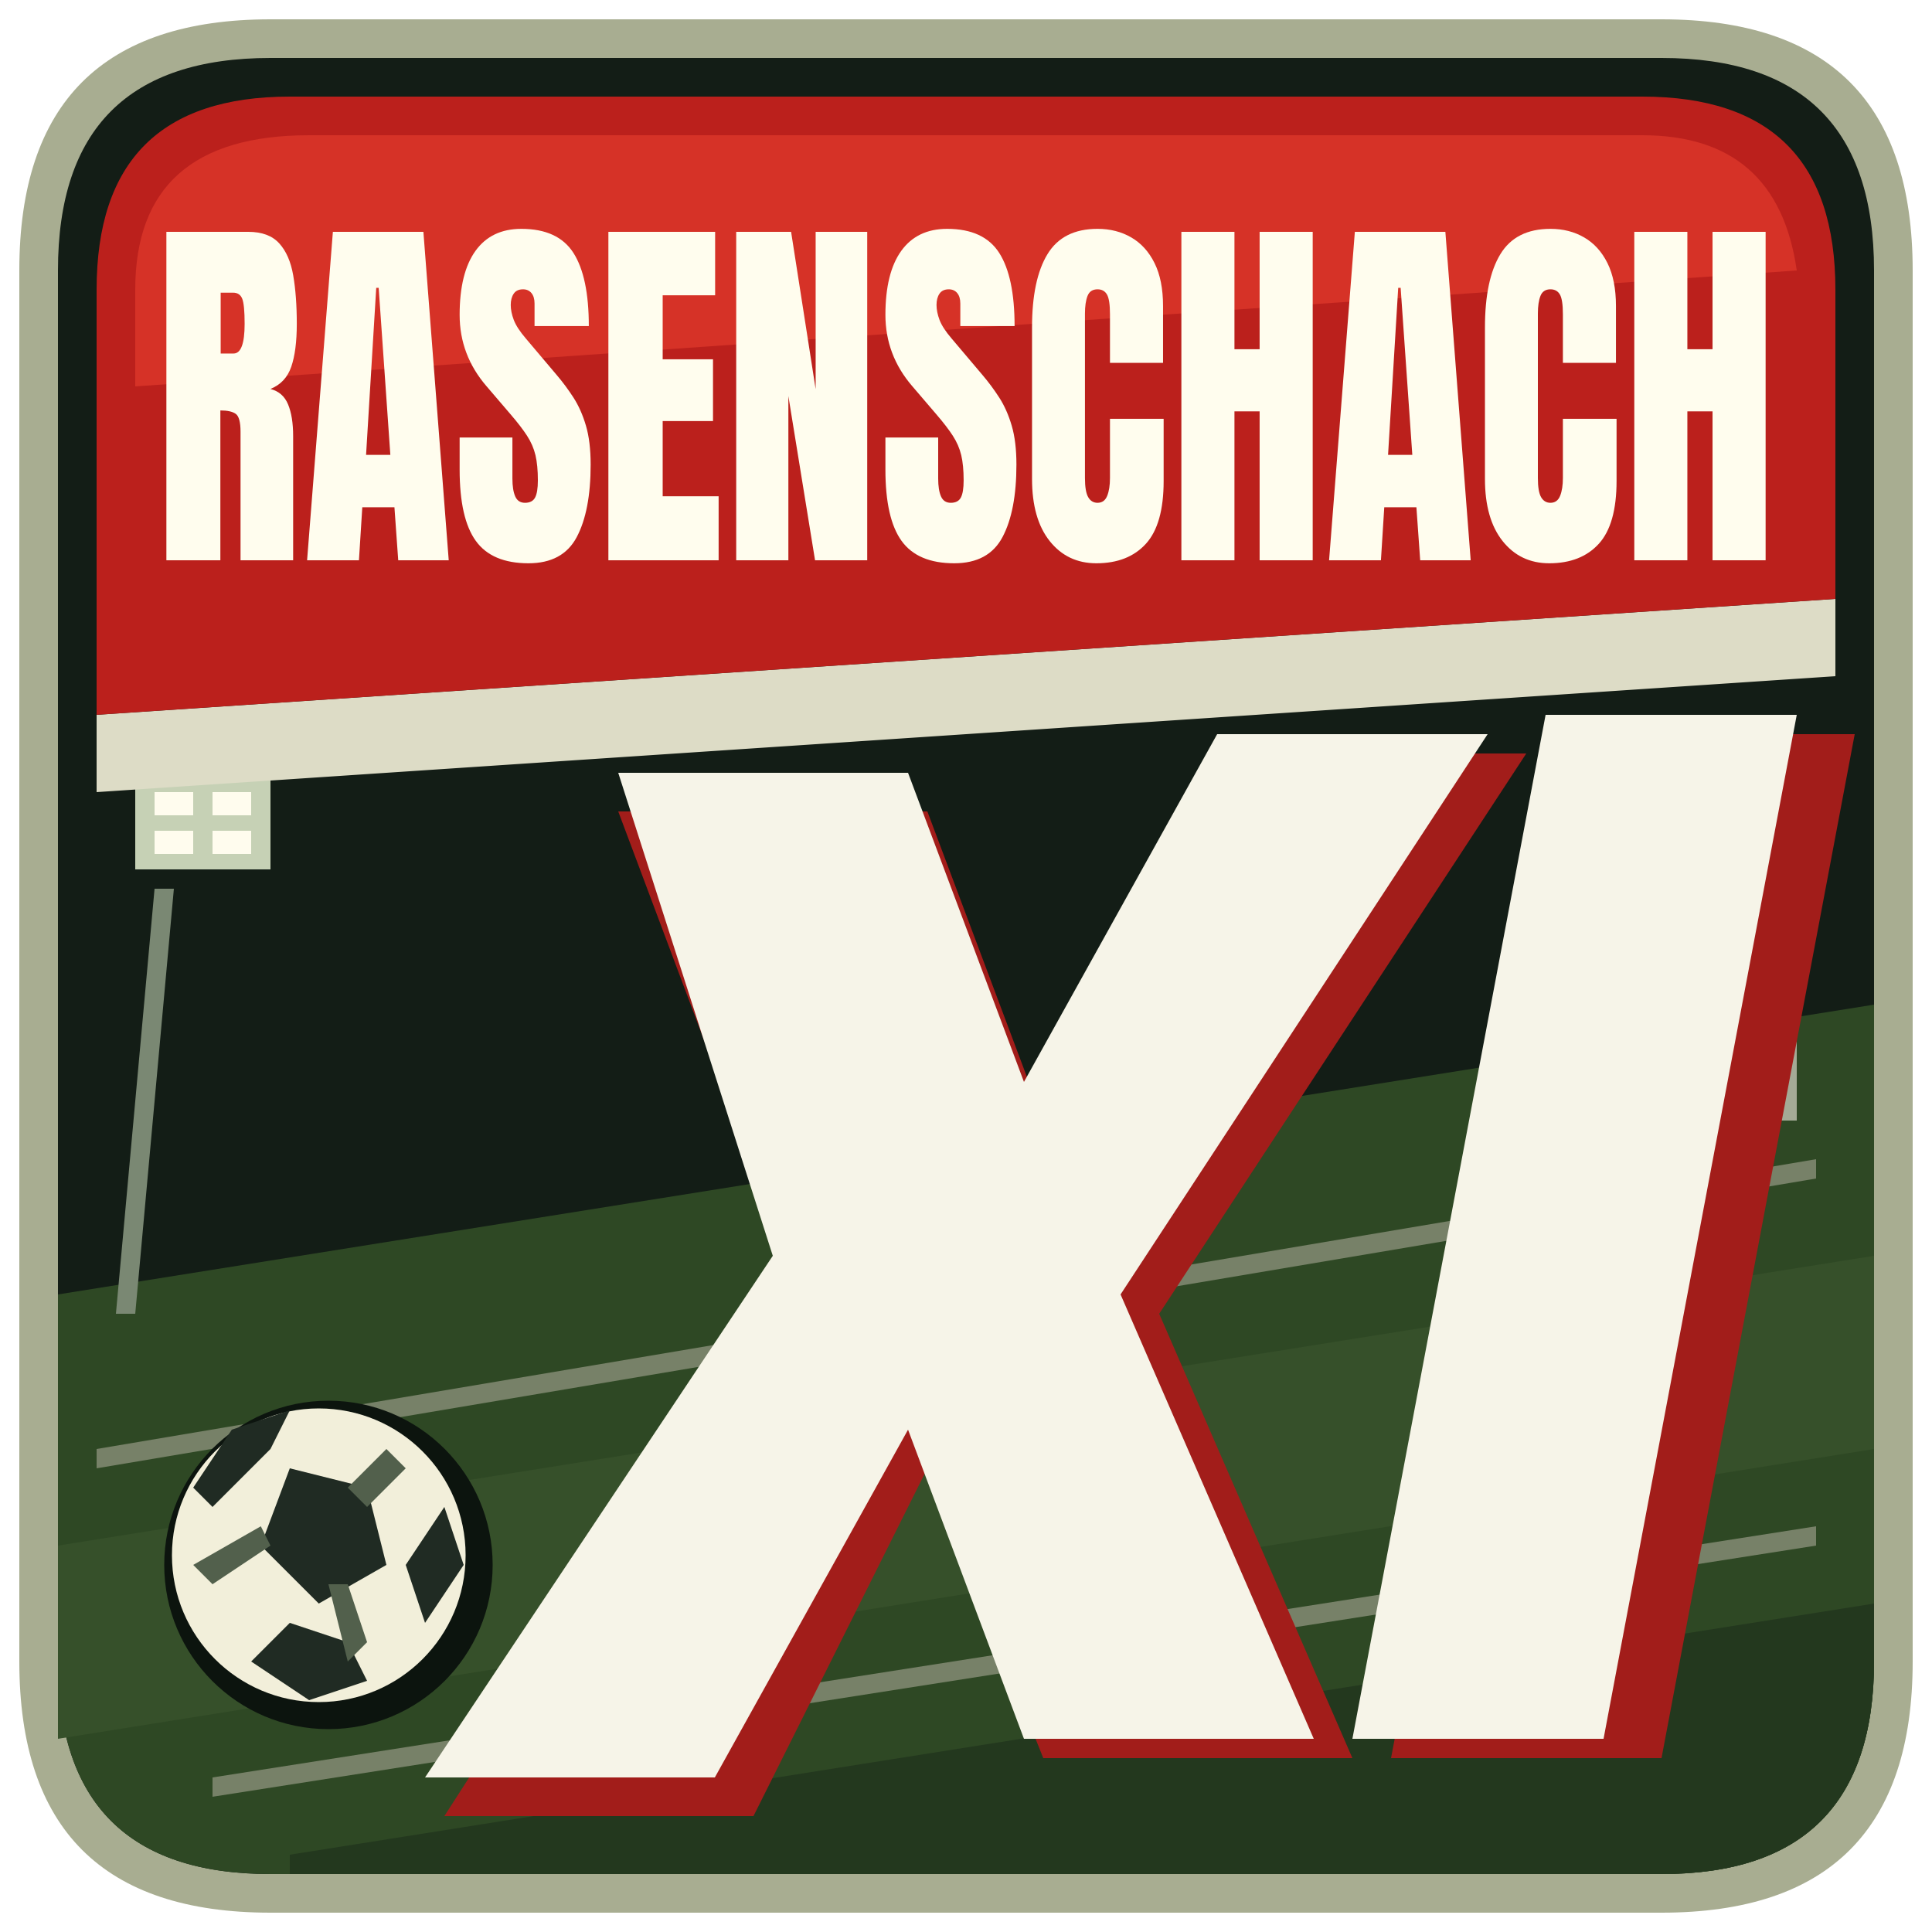
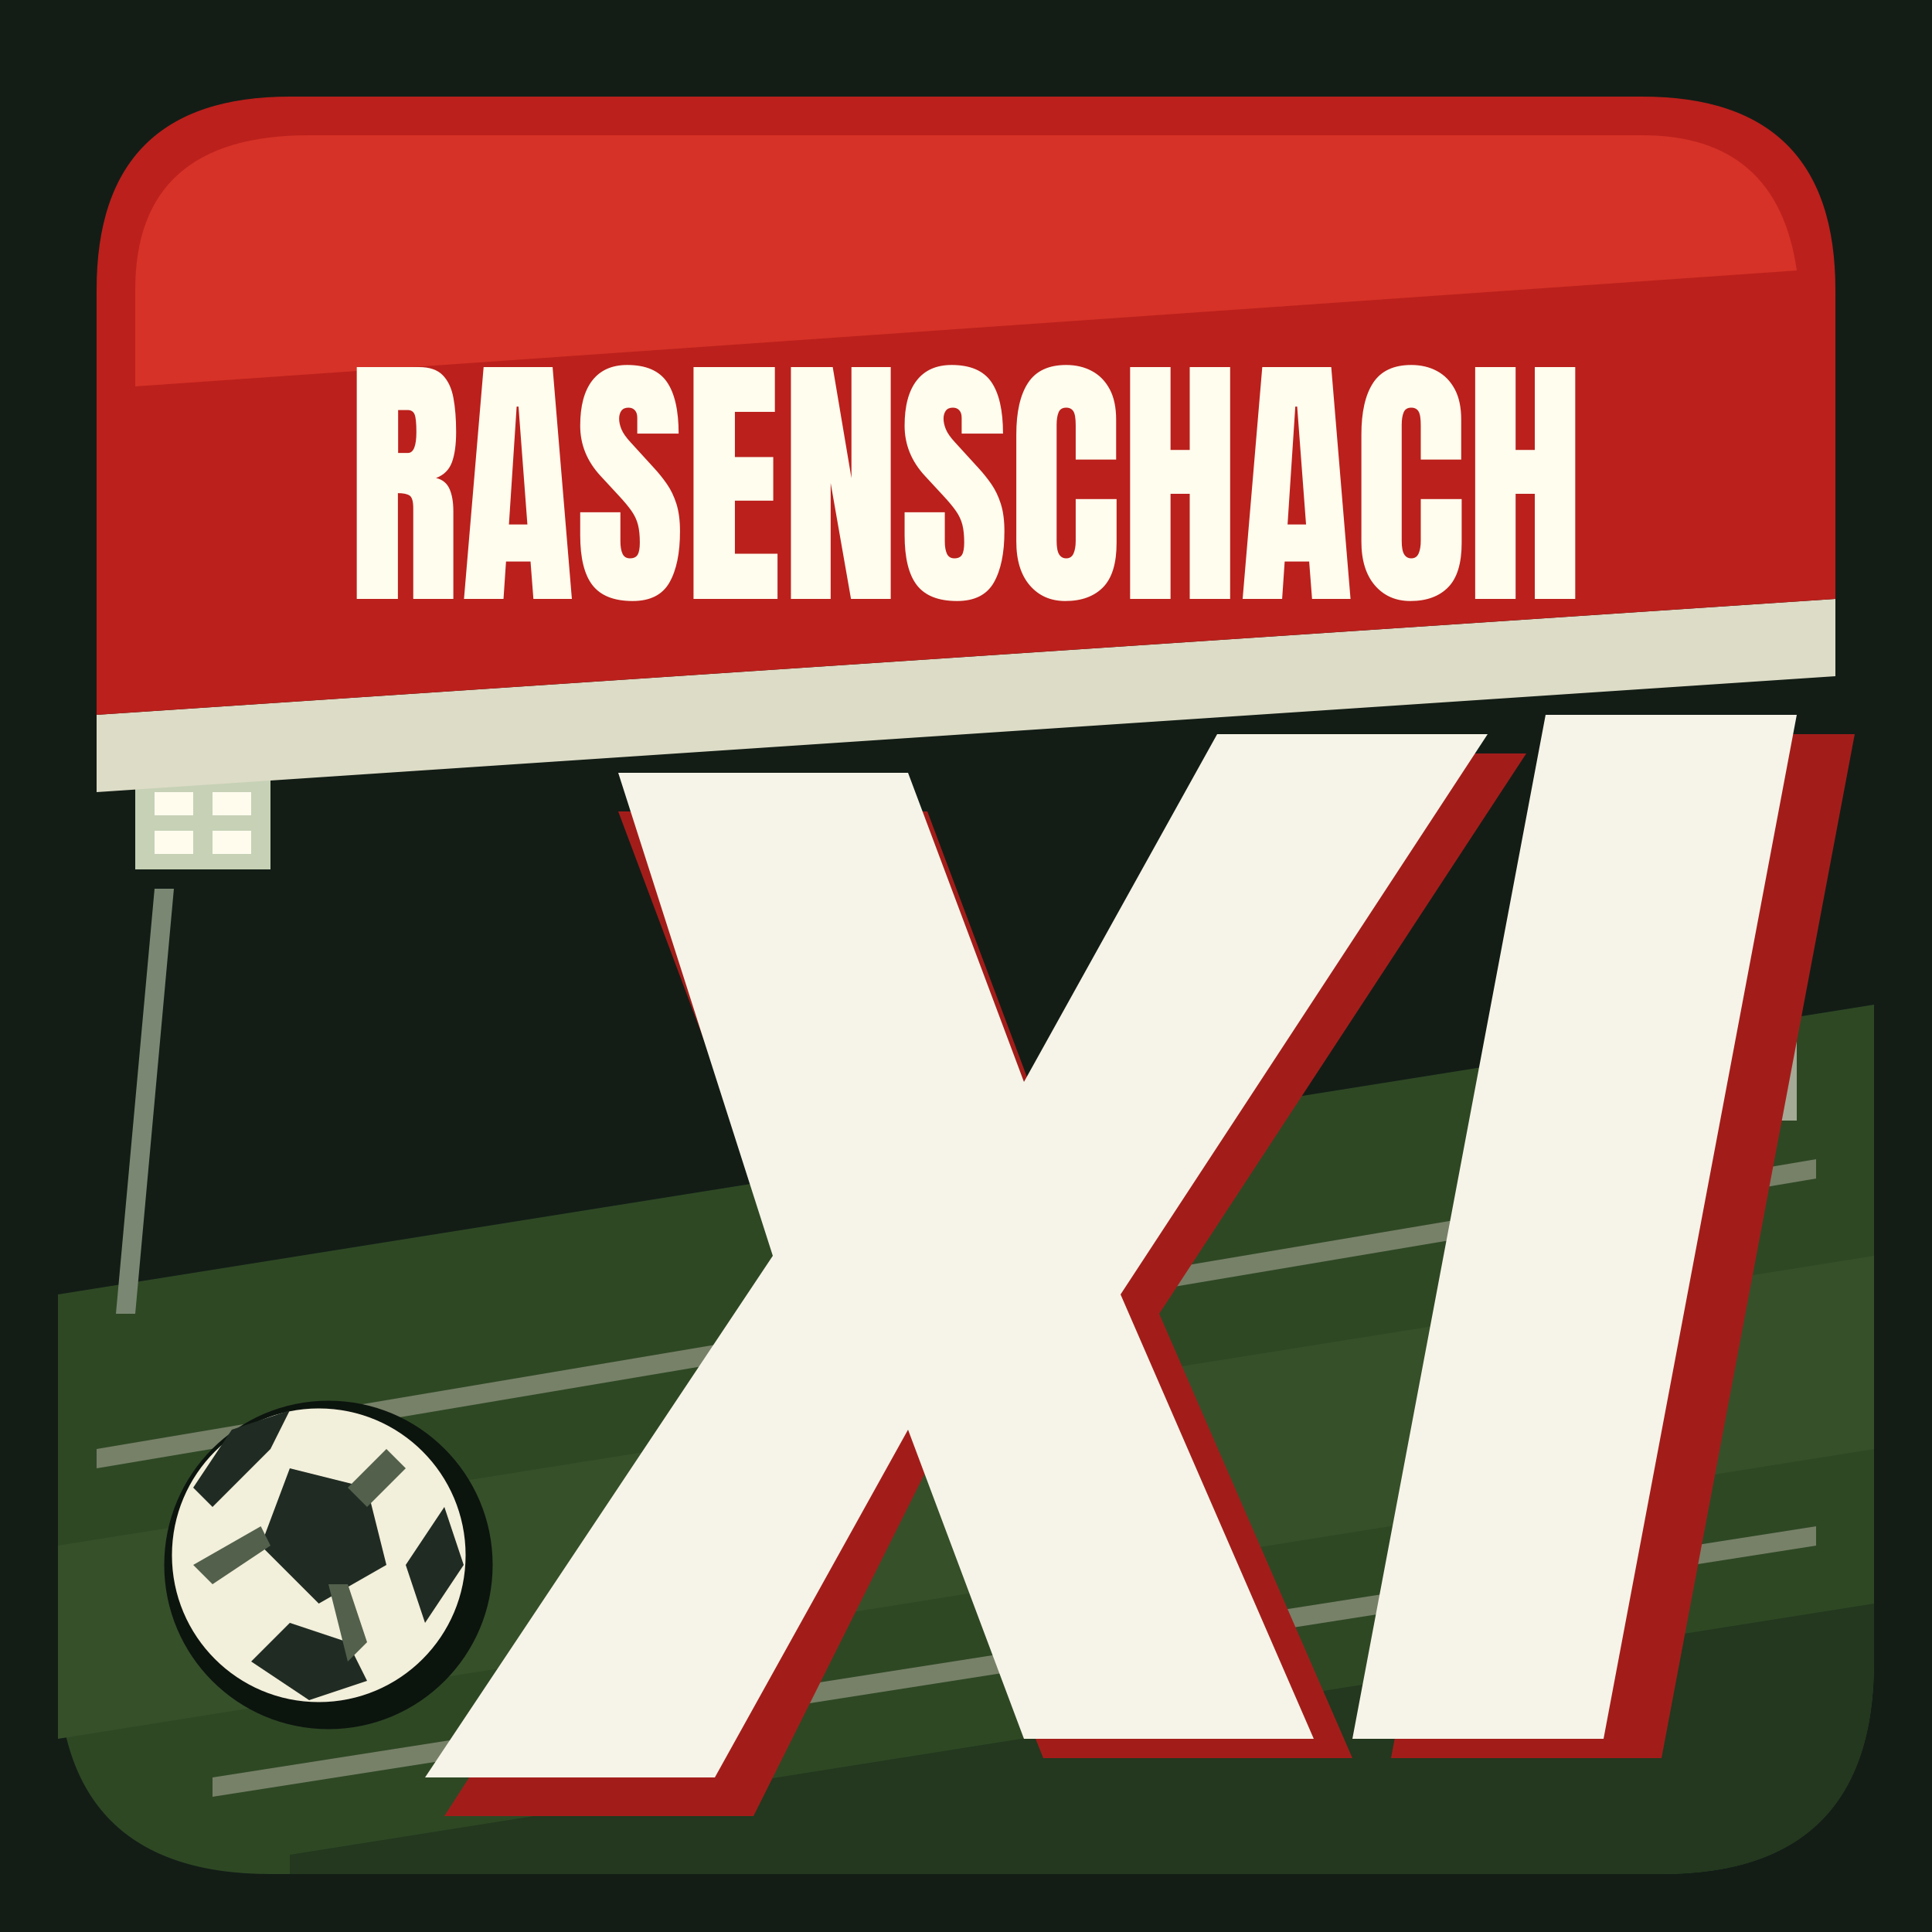
<svg xmlns="http://www.w3.org/2000/svg" viewBox="0 0 100 100">
+   <path fill="#171A12" d="M0 0H100V100H0Z" />
  <g transform="translate(0 0) scale(1)">
-     <path fill="#A8AD91" d="M14 1H86Q99 1 99 14V86Q99 99 86 99H14Q1 99 1 86V14Q1 1 14 1Z" />
-     <path fill="#131D16" d="M14 3H86Q97 3 97 14V86Q97 97 86 97H14Q3 97 3 86V14Q3 3 14 3Z" />
+     <path fill="#131D16" d="M-30 -30h160v160h-160Z" />
    <path fill="#2E4824" d="M3 67L97 52V86Q97 97 86 97H14Q3 97 3 86Z" />
    <path fill="#36502A" d="M3 80L97 65V75L3 90Z" />
    <path fill="#23381E" d="M15 96L97 83V86Q97 97 86 97H15Z" />
    <path fill="#778168" d="M5 75L94 60L94 61L5 76Z M11 92L94 79L94 80L11 93Z" />
    <path fill="#A4AA96" d="M80 58V48H93V58H91V50H82V58Z" />
    <path fill="#596553" d="M84 50H85V57H84Z M88 50H89V57H88Z M82 53H91V54H82Z" />
    <path fill="#7A8873" d="M8 46L6 68H7L9 46Z" />
    <path fill="#C6D1B5" d="M7 40h7v5h-7Z" />
    <path fill="#FFFCEE" d="M8 41h2v1.2h-2Z" />
    <path fill="#FFFCEE" d="M8 43h2v1.2h-2Z" />
    <path fill="#FFFCEE" d="M11 41h2v1.2h-2Z" />
    <path fill="#FFFCEE" d="M11 43h2v1.2h-2Z" />
    <path fill="#7A8873" d="M86 46L84 68H85L87 46Z" />
    <path fill="#C6D1B5" d="M85 40h7v5h-7Z" />
    <path fill="#FFFCEE" d="M86 41h2v1.2h-2Z" />
    <path fill="#FFFCEE" d="M86 43h2v1.2h-2Z" />
    <path fill="#FFFCEE" d="M89 41h2v1.2h-2Z" />
    <path fill="#FFFCEE" d="M89 43h2v1.2h-2Z" />
    <path fill="#DDDCC6" d="M5 37L95 31V35L5 41Z" />
    <path fill="#BB201C" d="M5 15Q5 5 15 5H85Q95 5 95 15V31L5 37Z" />
    <path fill="#D63227" d="M7 15Q7 7 16 7H85Q92 7 93 14L7 20Z" />
-     <path fill="#FFFDEE" d="M8.612 29.0V12.0H12.85Q13.91 12.0 14.451 12.594Q14.993 13.188 15.177 14.255Q15.362 15.323 15.362 16.762Q15.362 18.153 15.075 18.984Q14.789 19.814 13.996 20.133Q14.647 20.297 14.91 20.93Q15.173 21.562 15.173 22.567V29.0H12.45V22.345Q12.45 21.601 12.203 21.422Q11.956 21.244 11.406 21.244V29.0ZM11.422 18.298H12.089Q12.662 18.298 12.662 16.762Q12.662 15.767 12.536 15.458Q12.411 15.149 12.065 15.149H11.422Z" />
-     <path fill="#FFFDEE" d="M15.895 29.0 17.23 12.0H21.915L23.226 29.0H20.612L20.416 26.257H18.752L18.579 29.0ZM18.948 23.543H20.204L19.6 14.898H19.474Z" />
-     <path fill="#FFFDEE" d="M27.354 29.155Q25.462 29.155 24.627 27.995Q23.791 26.836 23.791 24.306V22.644H26.522V24.769Q26.522 25.359 26.667 25.692Q26.812 26.025 27.173 26.025Q27.55 26.025 27.695 25.755Q27.84 25.484 27.84 24.866Q27.84 24.084 27.715 23.557Q27.589 23.031 27.279 22.553Q26.969 22.074 26.42 21.437L25.18 19.988Q23.791 18.375 23.791 16.298Q23.791 14.125 24.611 12.985Q25.431 11.845 26.985 11.845Q28.884 11.845 29.681 13.091Q30.477 14.338 30.477 16.878H27.668V15.709Q27.668 15.361 27.507 15.168Q27.346 14.975 27.071 14.975Q26.742 14.975 26.589 15.202Q26.436 15.429 26.436 15.786Q26.436 16.144 26.593 16.559Q26.75 16.974 27.213 17.515L28.806 19.399Q29.284 19.959 29.685 20.582Q30.085 21.205 30.328 22.031Q30.572 22.857 30.572 24.045Q30.572 26.44 29.853 27.797Q29.135 29.155 27.354 29.155Z" />
-     <path fill="#FFFDEE" d="M31.49 29.0V12.0H37.015V15.284H34.3V18.597H36.905V21.794H34.3V25.687H37.196V29.0Z" />
-     <path fill="#FFFDEE" d="M38.106 29.0V12.0H40.947L42.218 20.143V12.0H44.887V29.0H42.187L40.806 20.5V29.0Z" />
-     <path fill="#FFFDEE" d="M49.392 29.155Q47.5 29.155 46.664 27.995Q45.829 26.836 45.829 24.306V22.644H48.56V24.769Q48.56 25.359 48.705 25.692Q48.85 26.025 49.211 26.025Q49.588 26.025 49.733 25.755Q49.878 25.484 49.878 24.866Q49.878 24.084 49.753 23.557Q49.627 23.031 49.317 22.553Q49.007 22.074 48.458 21.437L47.218 19.988Q45.829 18.375 45.829 16.298Q45.829 14.125 46.649 12.985Q47.469 11.845 49.023 11.845Q50.922 11.845 51.719 13.091Q52.515 14.338 52.515 16.878H49.706V15.709Q49.706 15.361 49.545 15.168Q49.384 14.975 49.109 14.975Q48.78 14.975 48.627 15.202Q48.474 15.429 48.474 15.786Q48.474 16.144 48.63 16.559Q48.787 16.974 49.25 17.515L50.844 19.399Q51.322 19.959 51.723 20.582Q52.123 21.205 52.366 22.031Q52.61 22.857 52.61 24.045Q52.61 26.44 51.891 27.797Q51.173 29.155 49.392 29.155Z" />
-     <path fill="#FFFDEE" d="M56.746 29.155Q55.247 29.155 54.332 28.005Q53.418 26.856 53.418 24.789V16.945Q53.418 14.473 54.215 13.159Q55.011 11.845 56.808 11.845Q57.789 11.845 58.555 12.29Q59.32 12.734 59.759 13.618Q60.199 14.502 60.199 15.844V18.781H57.452V16.269Q57.452 15.506 57.295 15.241Q57.138 14.975 56.808 14.975Q56.424 14.975 56.29 15.318Q56.157 15.661 56.157 16.231V24.74Q56.157 25.445 56.326 25.735Q56.494 26.025 56.808 26.025Q57.162 26.025 57.307 25.668Q57.452 25.31 57.452 24.74V21.678H60.23V24.895Q60.23 27.136 59.312 28.145Q58.394 29.155 56.746 29.155Z" />
-     <path fill="#FFFDEE" d="M61.148 29.0V12.0H63.895V18.076H65.198V12.0H67.945V29.0H65.198V21.292H63.895V29.0Z" />
-     <path fill="#FFFDEE" d="M68.793 29.0 70.127 12.0H74.812L76.123 29.0H73.509L73.313 26.257H71.649L71.477 29.0ZM71.846 23.543H73.101L72.497 14.898H72.371Z" />
-     <path fill="#FFFDEE" d="M80.188 29.155Q78.689 29.155 77.775 28.005Q76.861 26.856 76.861 24.789V16.945Q76.861 14.473 77.657 13.159Q78.454 11.845 80.251 11.845Q81.232 11.845 81.997 12.29Q82.763 12.734 83.202 13.618Q83.642 14.502 83.642 15.844V18.781H80.895V16.269Q80.895 15.506 80.738 15.241Q80.581 14.975 80.251 14.975Q79.867 14.975 79.733 15.318Q79.6 15.661 79.6 16.231V24.74Q79.6 25.445 79.768 25.735Q79.937 26.025 80.251 26.025Q80.604 26.025 80.75 25.668Q80.895 25.31 80.895 24.74V21.678H83.673V24.895Q83.673 27.136 82.755 28.145Q81.836 29.155 80.188 29.155Z" />
-     <path fill="#FFFDEE" d="M84.591 29.0V12.0H87.338V18.076H88.641V12.0H91.388V29.0H88.641V21.292H87.338V29.0Z" />
+     <path fill="#FFFDEE" d="M18.466 31.0V19.0H21.695Q22.503 19.0 22.915 19.419Q23.328 19.839 23.468 20.592Q23.609 21.345 23.609 22.361Q23.609 23.343 23.391 23.93Q23.172 24.516 22.568 24.741Q23.065 24.857 23.265 25.303Q23.465 25.75 23.465 26.459V31.0H21.39V26.302Q21.39 25.777 21.202 25.651Q21.014 25.525 20.595 25.525V31.0ZM20.607 23.445H21.115Q21.552 23.445 21.552 22.361Q21.552 21.659 21.456 21.441Q21.361 21.223 21.097 21.223H20.607Z" />
+     <path fill="#FFFDEE" d="M24.016 31.0 25.032 19.0H28.602L29.6 31.0H27.609L27.46 29.064H26.192L26.061 31.0ZM26.342 27.148H27.298L26.838 21.045H26.742Z" />
+     <path fill="#FFFDEE" d="M32.746 31.109Q31.305 31.109 30.668 30.291Q30.031 29.473 30.031 27.686V26.514H32.112V28.014Q32.112 28.43 32.223 28.665Q32.333 28.9 32.608 28.9Q32.895 28.9 33.006 28.709Q33.117 28.518 33.117 28.082Q33.117 27.53 33.021 27.158Q32.925 26.786 32.689 26.449Q32.453 26.111 32.034 25.661L31.089 24.639Q30.031 23.5 30.031 22.034Q30.031 20.5 30.656 19.695Q31.281 18.891 32.465 18.891Q33.912 18.891 34.519 19.77Q35.126 20.65 35.126 22.443H32.985V21.618Q32.985 21.373 32.862 21.236Q32.74 21.1 32.531 21.1Q32.279 21.1 32.163 21.26Q32.046 21.42 32.046 21.673Q32.046 21.925 32.166 22.218Q32.285 22.511 32.638 22.893L33.852 24.223Q34.217 24.618 34.522 25.058Q34.827 25.498 35.012 26.081Q35.197 26.664 35.197 27.502Q35.197 29.193 34.65 30.151Q34.103 31.109 32.746 31.109Z" />
+     <path fill="#FFFDEE" d="M35.897 31.0V19.0H40.107V21.318H38.038V23.657H40.023V25.914H38.038V28.661H40.244V31.0Z" />
+     <path fill="#FFFDEE" d="M40.938 31.0V19.0H43.102L44.071 24.748V19.0H46.104V31.0H44.047L42.995 25.0V31.0Z" />
+     <path fill="#FFFDEE" d="M49.537 31.109Q48.095 31.109 47.459 30.291Q46.822 29.473 46.822 27.686V26.514H48.903V28.014Q48.903 28.43 49.013 28.665Q49.124 28.9 49.399 28.9Q49.686 28.9 49.797 28.709Q49.907 28.518 49.907 28.082Q49.907 27.53 49.812 27.158Q49.716 26.786 49.48 26.449Q49.244 26.111 48.825 25.661L47.88 24.639Q46.822 23.5 46.822 22.034Q46.822 20.5 47.447 19.695Q48.072 18.891 49.256 18.891Q50.703 18.891 51.31 19.77Q51.916 20.65 51.916 22.443H49.776V21.618Q49.776 21.373 49.653 21.236Q49.531 21.1 49.321 21.1Q49.07 21.1 48.954 21.26Q48.837 21.42 48.837 21.673Q48.837 21.925 48.957 22.218Q49.076 22.511 49.429 22.893L50.643 24.223Q51.008 24.618 51.313 25.058Q51.617 25.498 51.803 26.081Q51.988 26.664 51.988 27.502Q51.988 29.193 51.441 30.151Q50.894 31.109 49.537 31.109Z" />
+     <path fill="#FFFDEE" d="M55.139 31.109Q53.997 31.109 53.301 30.298Q52.604 29.486 52.604 28.027V22.491Q52.604 20.745 53.211 19.818Q53.818 18.891 55.187 18.891Q55.935 18.891 56.518 19.205Q57.101 19.518 57.436 20.142Q57.771 20.766 57.771 21.714V23.786H55.678V22.014Q55.678 21.475 55.558 21.288Q55.438 21.1 55.187 21.1Q54.894 21.1 54.793 21.342Q54.691 21.584 54.691 21.986V27.993Q54.691 28.491 54.82 28.695Q54.948 28.9 55.187 28.9Q55.456 28.9 55.567 28.648Q55.678 28.395 55.678 27.993V25.832H57.794V28.102Q57.794 29.684 57.095 30.397Q56.395 31.109 55.139 31.109Z" />
+     <path fill="#FFFDEE" d="M58.494 31.0V19.0H60.587V23.289H61.58V19.0H63.672V31.0H61.58V25.559H60.587V31.0Z" />
+     <path fill="#FFFDEE" d="M64.318 31.0 65.335 19.0H68.905L69.903 31.0H67.912L67.762 29.064H66.495L66.363 31.0ZM66.644 27.148H67.601L67.141 21.045H67.045Z" />
+     <path fill="#FFFDEE" d="M73.001 31.109Q71.859 31.109 71.162 30.298Q70.465 29.486 70.465 28.027V22.491Q70.465 20.745 71.072 19.818Q71.679 18.891 73.048 18.891Q73.796 18.891 74.379 19.205Q74.962 19.518 75.297 20.142Q75.632 20.766 75.632 21.714V23.786H73.539V22.014Q73.539 21.475 73.419 21.288Q73.3 21.1 73.048 21.1Q72.755 21.1 72.654 21.342Q72.552 21.584 72.552 21.986V27.993Q72.552 28.491 72.681 28.695Q72.809 28.9 73.048 28.9Q73.318 28.9 73.428 28.648Q73.539 28.395 73.539 27.993V25.832H75.656V28.102Q75.656 29.684 74.956 30.397Q74.256 31.109 73.001 31.109Z" />
+     <path fill="#FFFDEE" d="M76.355 31.0V19.0H78.448V23.289H79.441V19.0H81.534V31.0H79.441V25.559H78.448V31.0Z" />
    <path fill="#A21D1A" d="M32 42H48L54 58L64 39H79L60 68L70 91H54L48 76L39 94H23L41 66Z" />
    <path fill="#F6F4E8" d="M32 40H47L53 56L63 38H77L58 67L68 90H53L47 74L37 92H22L40 65Z" />
    <path fill="#A21D1A" d="M82 38H96L86 91H72Z" />
    <path fill="#F6F4E8" d="M80 37H93L83 90H70Z" />
    <path fill="#0C140E" d="M8.5 81a8.5 8.5 0 1 0 17.0 0a8.5 8.5 0 1 0 -17.0 0" />
    <path fill="#F2EFDA" d="M8.9 80.5a7.6 7.6 0 1 0 15.2 0a7.6 7.6 0 1 0 -15.2 0" />
    <path fill="#202B23" d="M15 76L19 77L20 81L16.5 83L13.5 80Z M10 77L12 74L15 73L14 75L11 78Z M23 78L24 81L22 84L21 81Z M13 86L16 88L19 87L18 85L15 84Z" />
    <path fill="#52604C" d="M14 80L11 82L10 81L13.5 79Z M18 77L20 75L21 76L19 78Z M18 82L19 85L18 86L17 82Z" />
  </g>
</svg>
